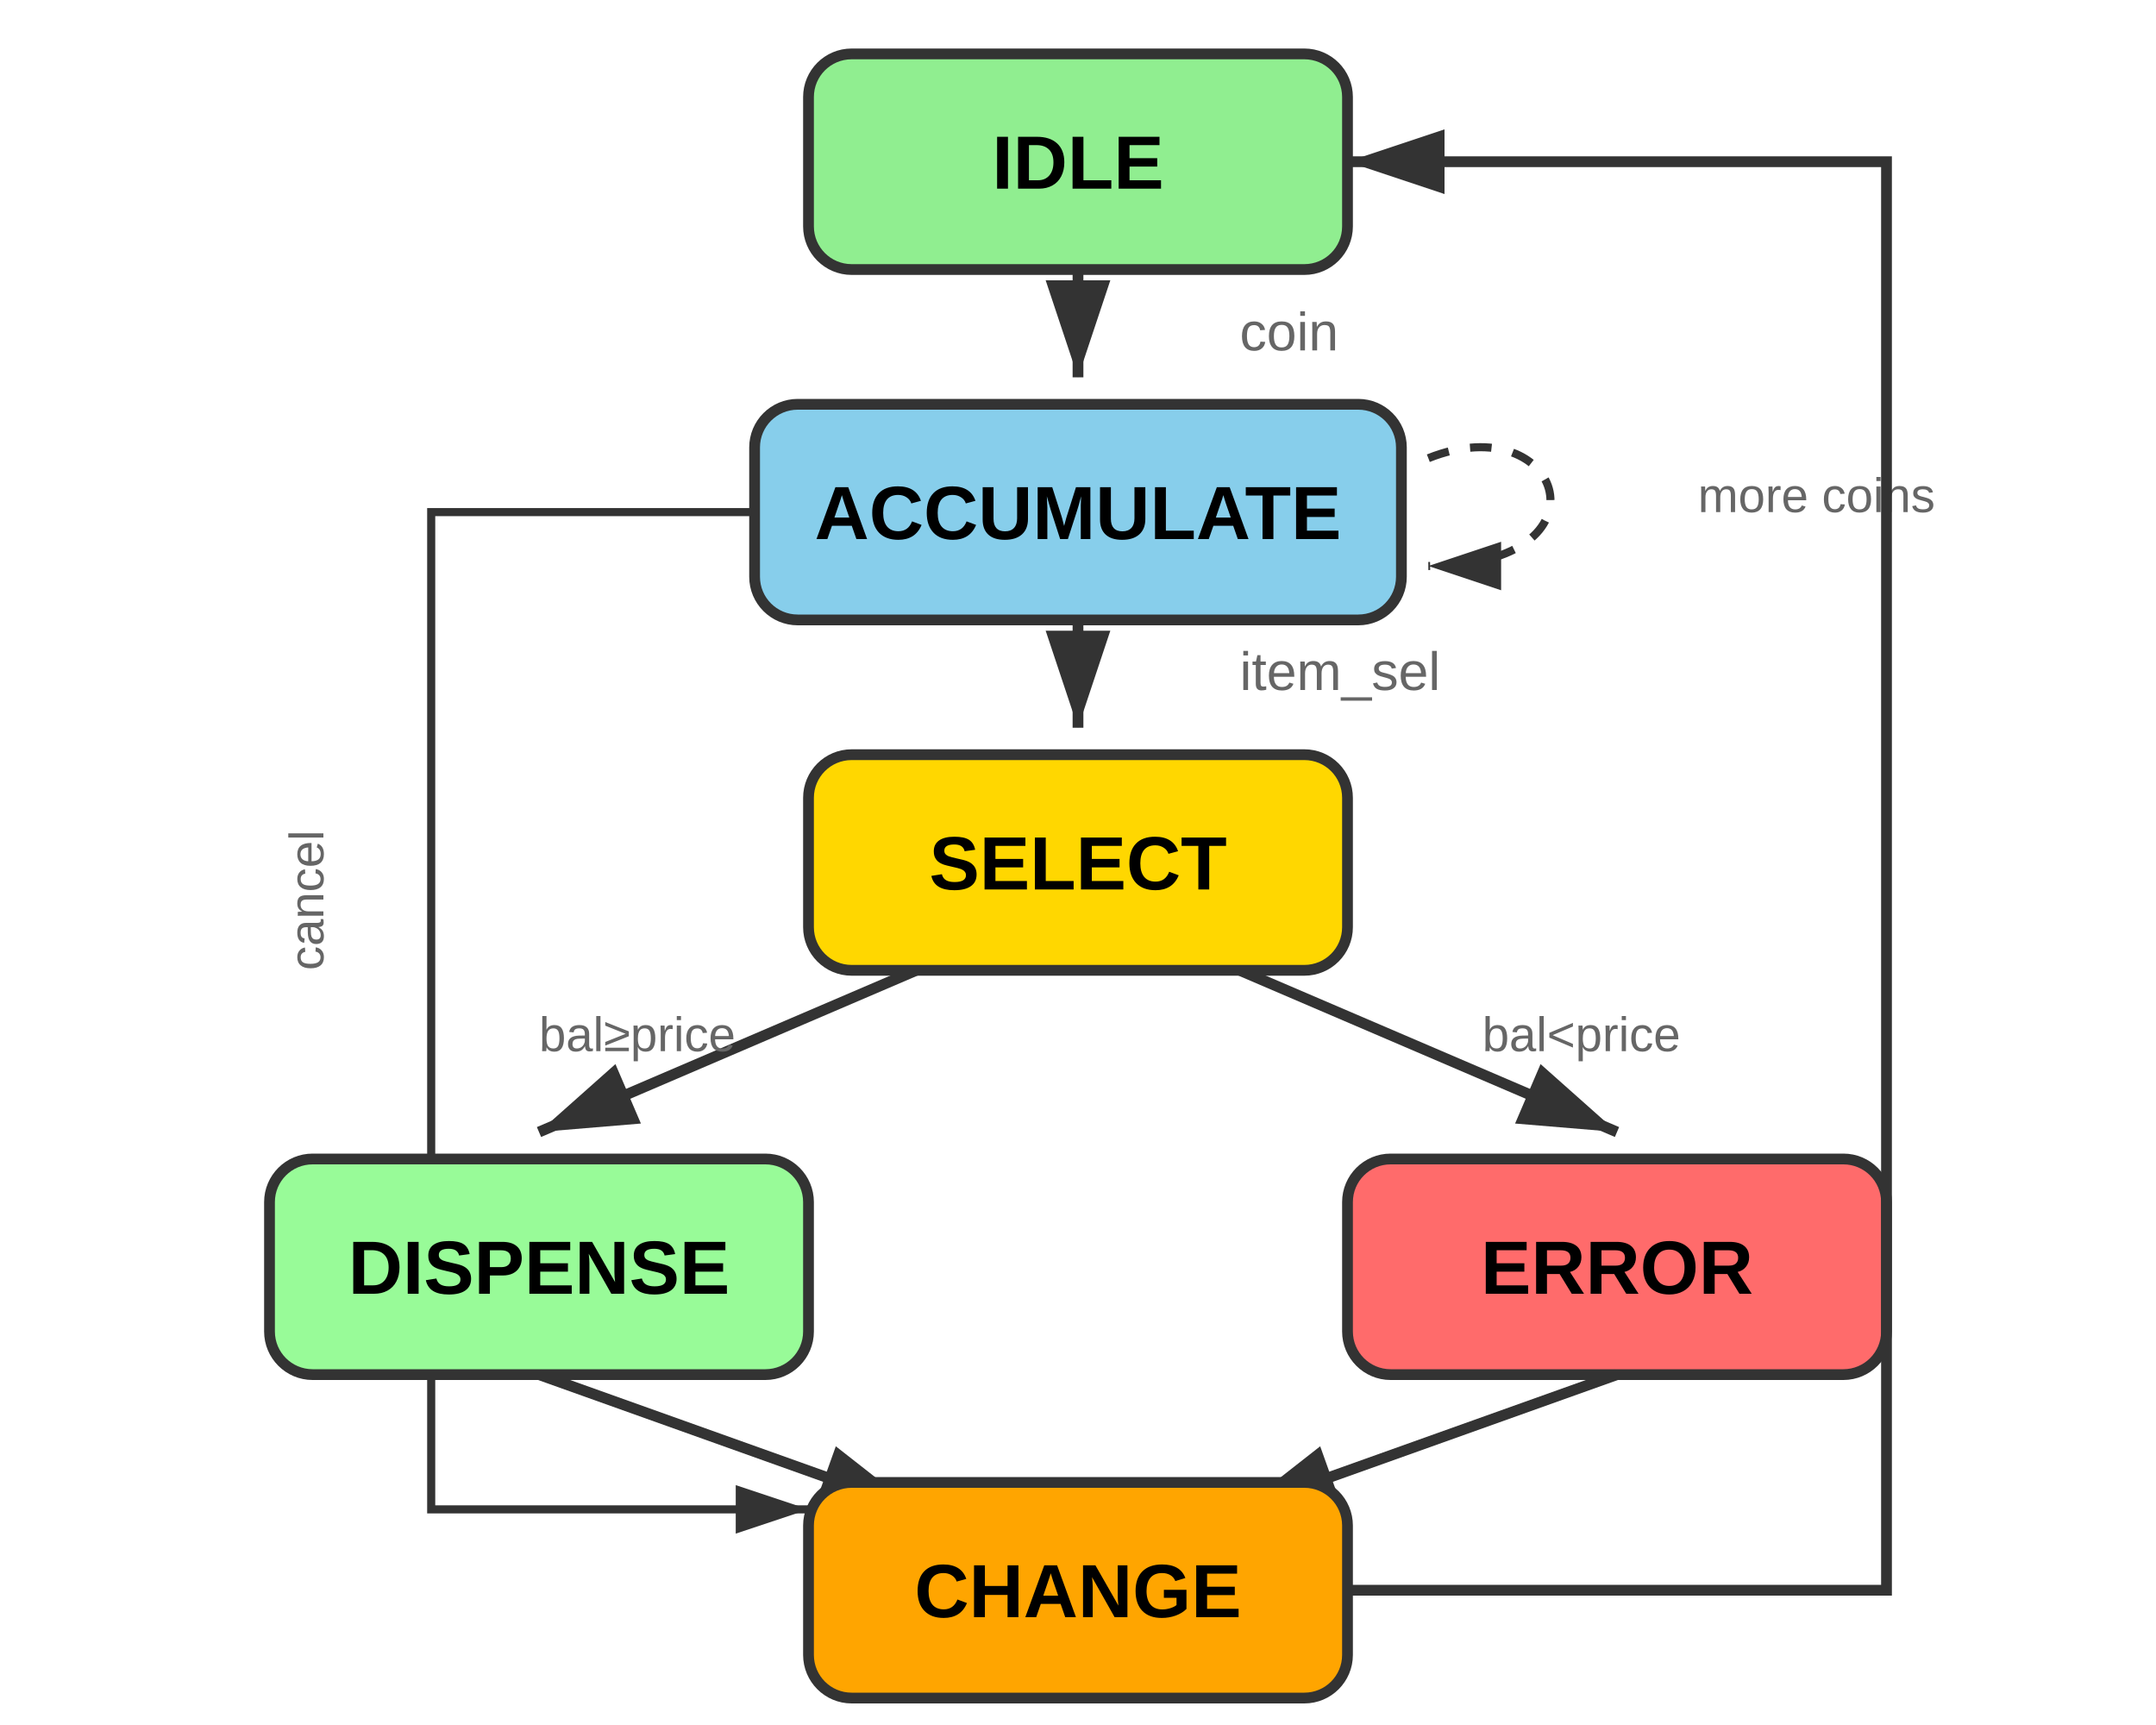
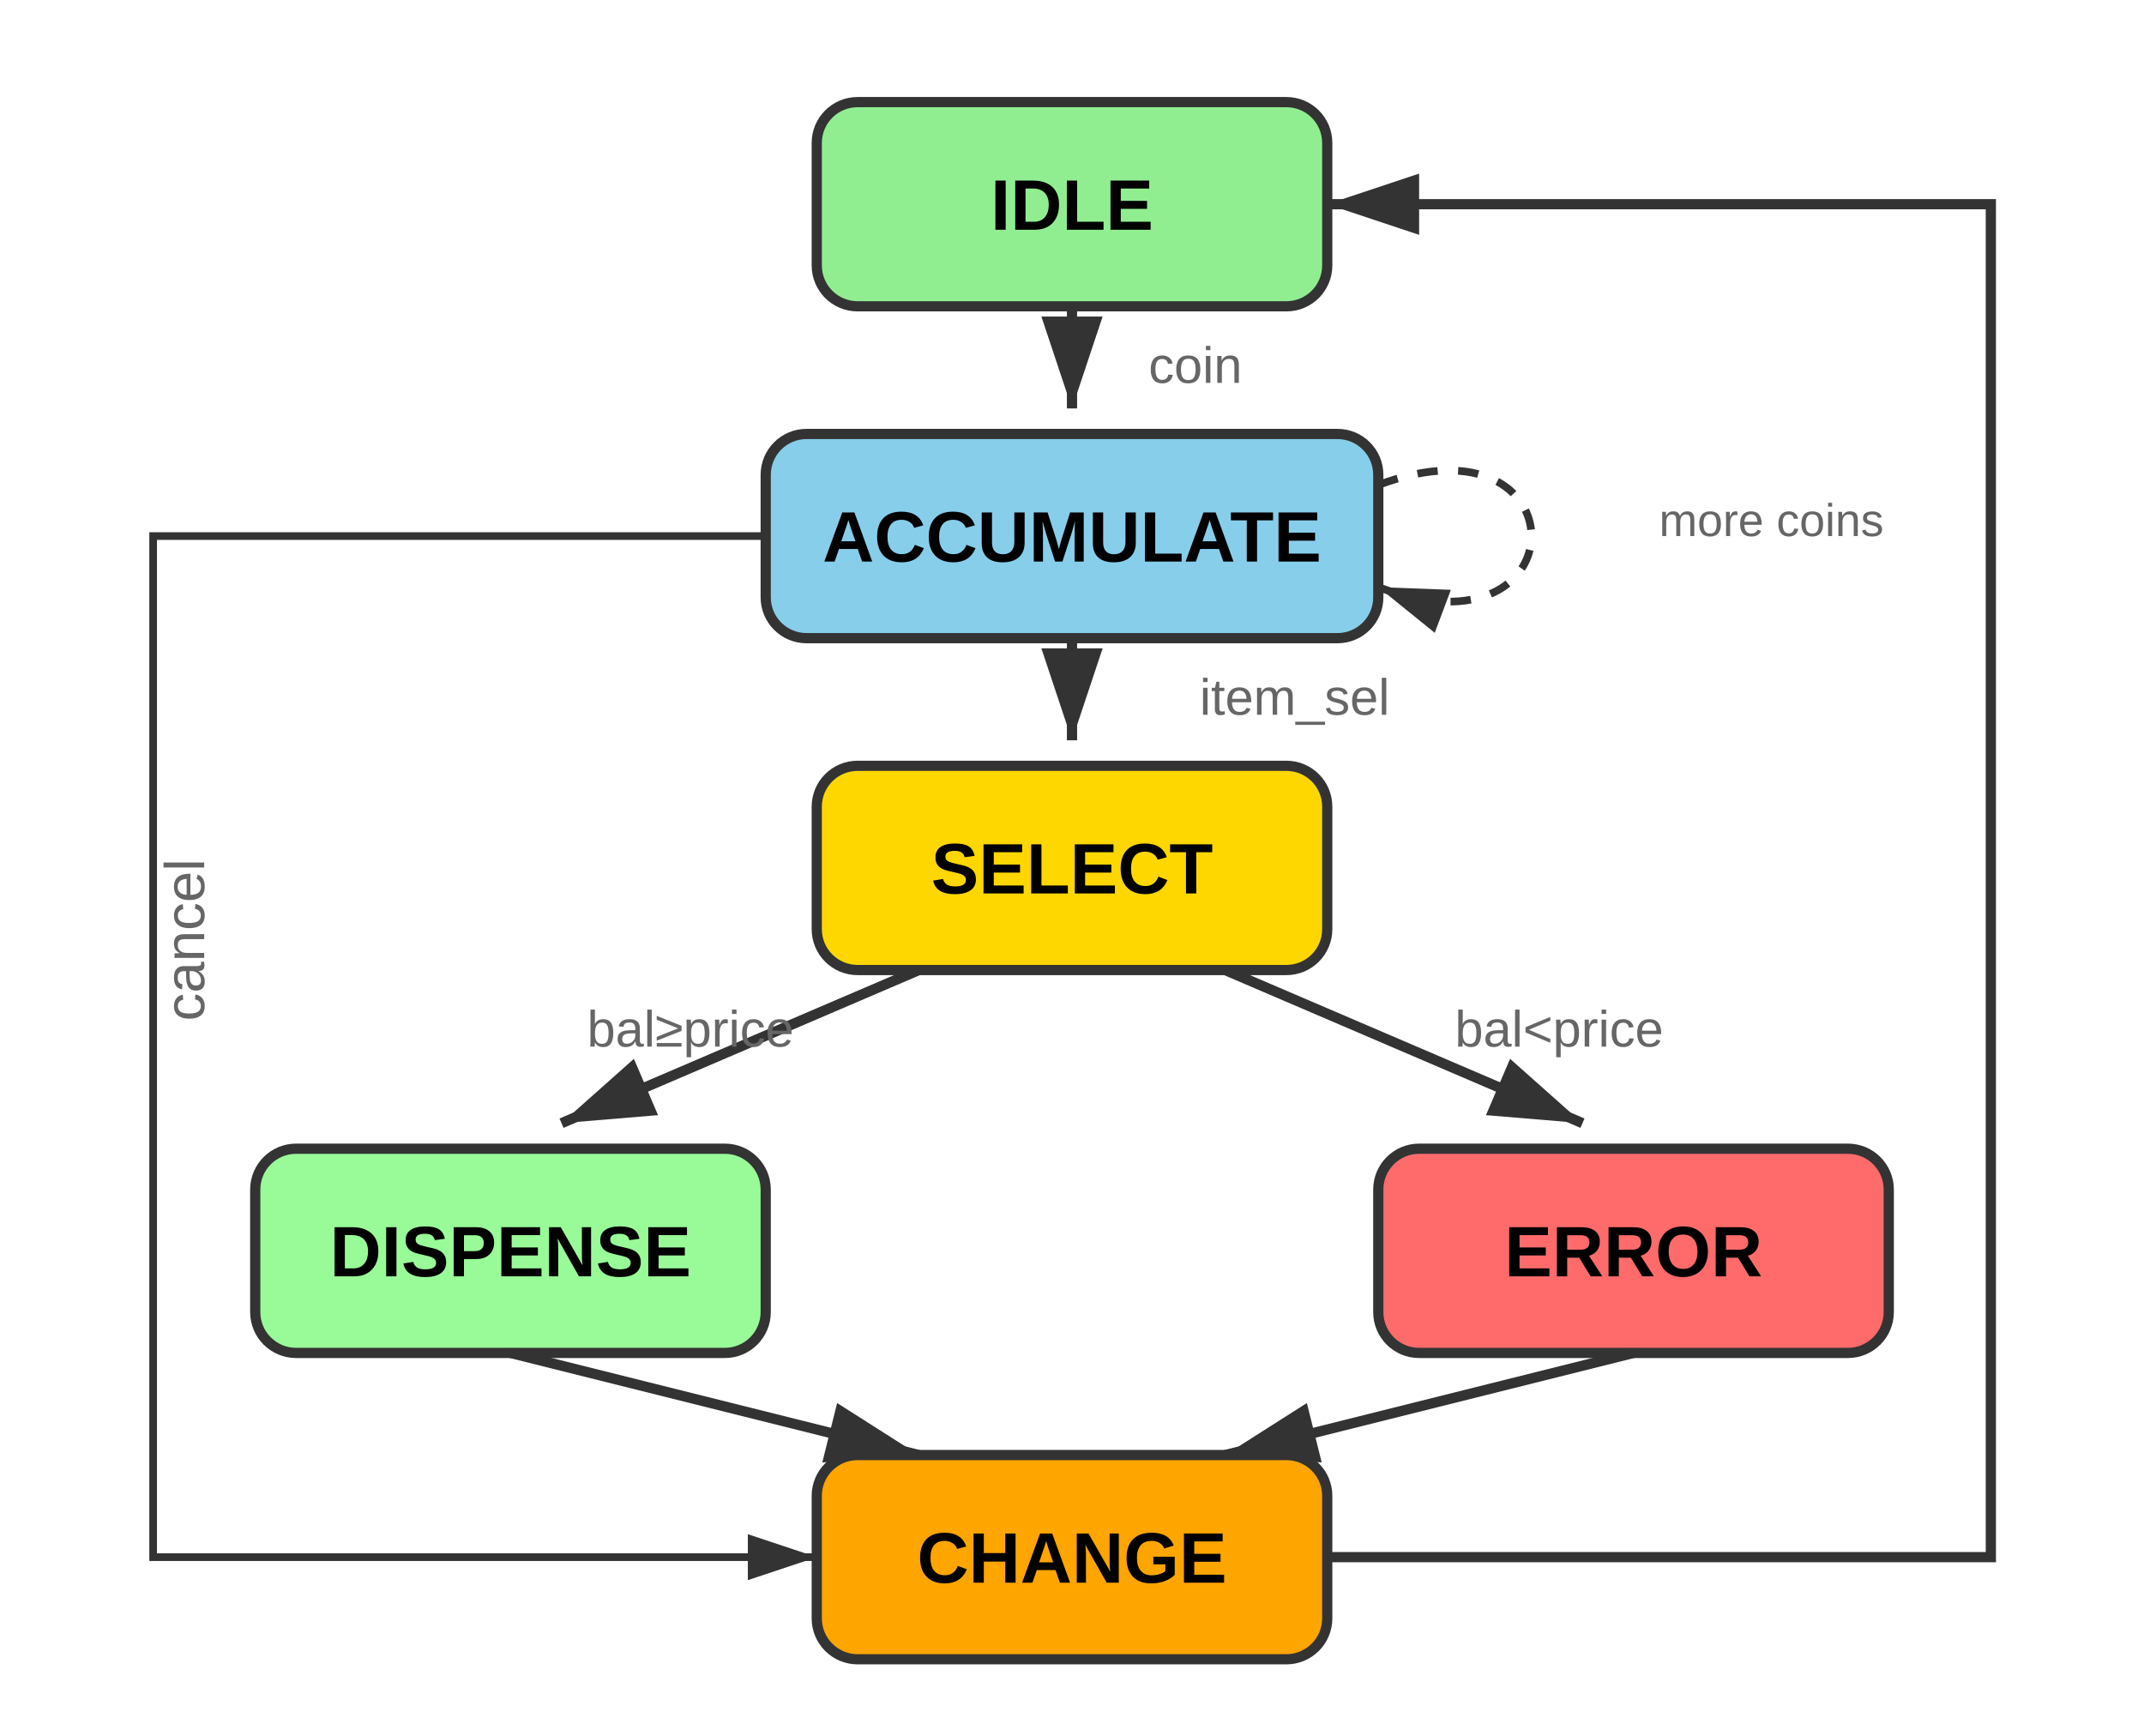
- <svg xmlns="http://www.w3.org/2000/svg" viewBox="0 0 400 320" style="max-width: 400px; background: #f8f9fa; border-radius: 8px;">
-   <rect x="150" y="10" width="100" height="40" rx="8" fill="#90EE90" stroke="#333" stroke-width="2" />
-   <text x="200" y="35" text-anchor="middle" font-family="Arial, sans-serif" font-size="14" font-weight="bold">IDLE</text>
-   <line x1="200" y1="50" x2="200" y2="70" stroke="#333" stroke-width="2" marker-end="url(#arrow)" />
-   <text x="230" y="65" font-family="Arial, sans-serif" font-size="10" fill="#666">coin</text>
-   <rect x="140" y="75" width="120" height="40" rx="8" fill="#87CEEB" stroke="#333" stroke-width="2" />
-   <text x="200" y="100" text-anchor="middle" font-family="Arial, sans-serif" font-size="14" font-weight="bold">ACCUMULATE</text>
-   <path d="M 265 85 C 290 75, 300 105, 265 105" fill="none" stroke="#333" stroke-width="1.5" stroke-dasharray="4" marker-end="url(#arrow)" />
-   <text x="315" y="95" font-family="Arial, sans-serif" font-size="9" fill="#666">more coins</text>
-   <line x1="200" y1="115" x2="200" y2="135" stroke="#333" stroke-width="2" marker-end="url(#arrow)" />
-   <text x="230" y="128" font-family="Arial, sans-serif" font-size="10" fill="#666">item_sel</text>
-   <path d="M 140 95 L 80 95 L 80 280 L 150 280" fill="none" stroke="#333" stroke-width="1.5" marker-end="url(#arrow)" />
-   <text x="60" y="180" font-family="Arial, sans-serif" font-size="9" fill="#666" transform="rotate(-90 60 180)">cancel</text>
-   <rect x="150" y="140" width="100" height="40" rx="8" fill="#FFD700" stroke="#333" stroke-width="2" />
-   <text x="200" y="165" text-anchor="middle" font-family="Arial, sans-serif" font-size="14" font-weight="bold">SELECT</text>
-   <line x1="170" y1="180" x2="100" y2="210" stroke="#333" stroke-width="2" marker-end="url(#arrow)" />
-   <text x="100" y="195" font-family="Arial, sans-serif" font-size="9" fill="#666">bal≥price</text>
-   <line x1="230" y1="180" x2="300" y2="210" stroke="#333" stroke-width="2" marker-end="url(#arrow)" />
-   <text x="275" y="195" font-family="Arial, sans-serif" font-size="9" fill="#666">bal&lt;price</text>
-   <rect x="50" y="215" width="100" height="40" rx="8" fill="#98FB98" stroke="#333" stroke-width="2" />
-   <text x="100" y="240" text-anchor="middle" font-family="Arial, sans-serif" font-size="14" font-weight="bold">DISPENSE</text>
-   <rect x="250" y="215" width="100" height="40" rx="8" fill="#FF6B6B" stroke="#333" stroke-width="2" />
-   <text x="300" y="240" text-anchor="middle" font-family="Arial, sans-serif" font-size="14" font-weight="bold">ERROR</text>
-   <line x1="100" y1="255" x2="170" y2="280" stroke="#333" stroke-width="2" marker-end="url(#arrow)" />
-   <line x1="300" y1="255" x2="230" y2="280" stroke="#333" stroke-width="2" marker-end="url(#arrow)" />
-   <rect x="150" y="275" width="100" height="40" rx="8" fill="#FFA500" stroke="#333" stroke-width="2" />
-   <text x="200" y="300" text-anchor="middle" font-family="Arial, sans-serif" font-size="14" font-weight="bold">CHANGE</text>
-   <path d="M 250 295 L 350 295 L 350 30 L 250 30" fill="none" stroke="#333" stroke-width="2" marker-end="url(#arrow)" />
+ <svg xmlns="http://www.w3.org/2000/svg" viewBox="0 0 420 340" style="max-width: 420px; background: #f8f9fa; border-radius: 8px;">
  <defs>
    <marker id="arrow" markerWidth="10" markerHeight="10" refX="9" refY="3" orient="auto" markerUnits="strokeWidth">
      <path d="M0,0 L0,6 L9,3 z" fill="#333" />
    </marker>
  </defs>
+   <rect x="160" y="20" width="100" height="40" rx="8" fill="#90EE90" stroke="#333" stroke-width="2" />
+   <text x="210" y="45" text-anchor="middle" font-family="Arial, sans-serif" font-size="14" font-weight="bold">IDLE</text>
+   <line x1="210" y1="60" x2="210" y2="80" stroke="#333" stroke-width="2" marker-end="url(#arrow)" />
+   <text x="225" y="75" font-family="Arial, sans-serif" font-size="10" fill="#666">coin</text>
+   <rect x="150" y="85" width="120" height="40" rx="8" fill="#87CEEB" stroke="#333" stroke-width="2" />
+   <text x="210" y="110" text-anchor="middle" font-family="Arial, sans-serif" font-size="14" font-weight="bold">ACCUMULATE</text>
+   <path d="M 270 95 C 310 80, 310 130, 270 115" fill="none" stroke="#333" stroke-width="1.5" stroke-dasharray="4" marker-end="url(#arrow)" />
+   <text x="325" y="105" font-family="Arial, sans-serif" font-size="9" fill="#666">more coins</text>
+   <line x1="210" y1="125" x2="210" y2="145" stroke="#333" stroke-width="2" marker-end="url(#arrow)" />
+   <text x="235" y="140" font-family="Arial, sans-serif" font-size="10" fill="#666">item_sel</text>
+   <path d="M 150 105 L 30 105 L 30 305 L 160 305" fill="none" stroke="#333" stroke-width="1.5" marker-end="url(#arrow)" />
+   <text x="40" y="200" font-family="Arial, sans-serif" font-size="11" fill="#666" transform="rotate(-90 40 200)">cancel</text>
+   <rect x="160" y="150" width="100" height="40" rx="8" fill="#FFD700" stroke="#333" stroke-width="2" />
+   <text x="210" y="175" text-anchor="middle" font-family="Arial, sans-serif" font-size="14" font-weight="bold">SELECT</text>
+   <line x1="180" y1="190" x2="110" y2="220" stroke="#333" stroke-width="2" marker-end="url(#arrow)" />
+   <text x="115" y="205" font-family="Arial, sans-serif" font-size="10" fill="#666">bal≥price</text>
+   <line x1="240" y1="190" x2="310" y2="220" stroke="#333" stroke-width="2" marker-end="url(#arrow)" />
+   <text x="285" y="205" font-family="Arial, sans-serif" font-size="10" fill="#666">bal&lt;price</text>
+   <rect x="50" y="225" width="100" height="40" rx="8" fill="#98FB98" stroke="#333" stroke-width="2" />
+   <text x="100" y="250" text-anchor="middle" font-family="Arial, sans-serif" font-size="14" font-weight="bold">DISPENSE</text>
+   <rect x="270" y="225" width="100" height="40" rx="8" fill="#FF6B6B" stroke="#333" stroke-width="2" />
+   <text x="320" y="250" text-anchor="middle" font-family="Arial, sans-serif" font-size="14" font-weight="bold">ERROR</text>
+   <line x1="100" y1="265" x2="180" y2="285" stroke="#333" stroke-width="2" marker-end="url(#arrow)" />
+   <line x1="320" y1="265" x2="240" y2="285" stroke="#333" stroke-width="2" marker-end="url(#arrow)" />
+   <rect x="160" y="285" width="100" height="40" rx="8" fill="#FFA500" stroke="#333" stroke-width="2" />
+   <text x="210" y="310" text-anchor="middle" font-family="Arial, sans-serif" font-size="14" font-weight="bold">CHANGE</text>
+   <path d="M 260 305 L 390 305 L 390 40 L 260 40" fill="none" stroke="#333" stroke-width="2" marker-end="url(#arrow)" />
</svg>
